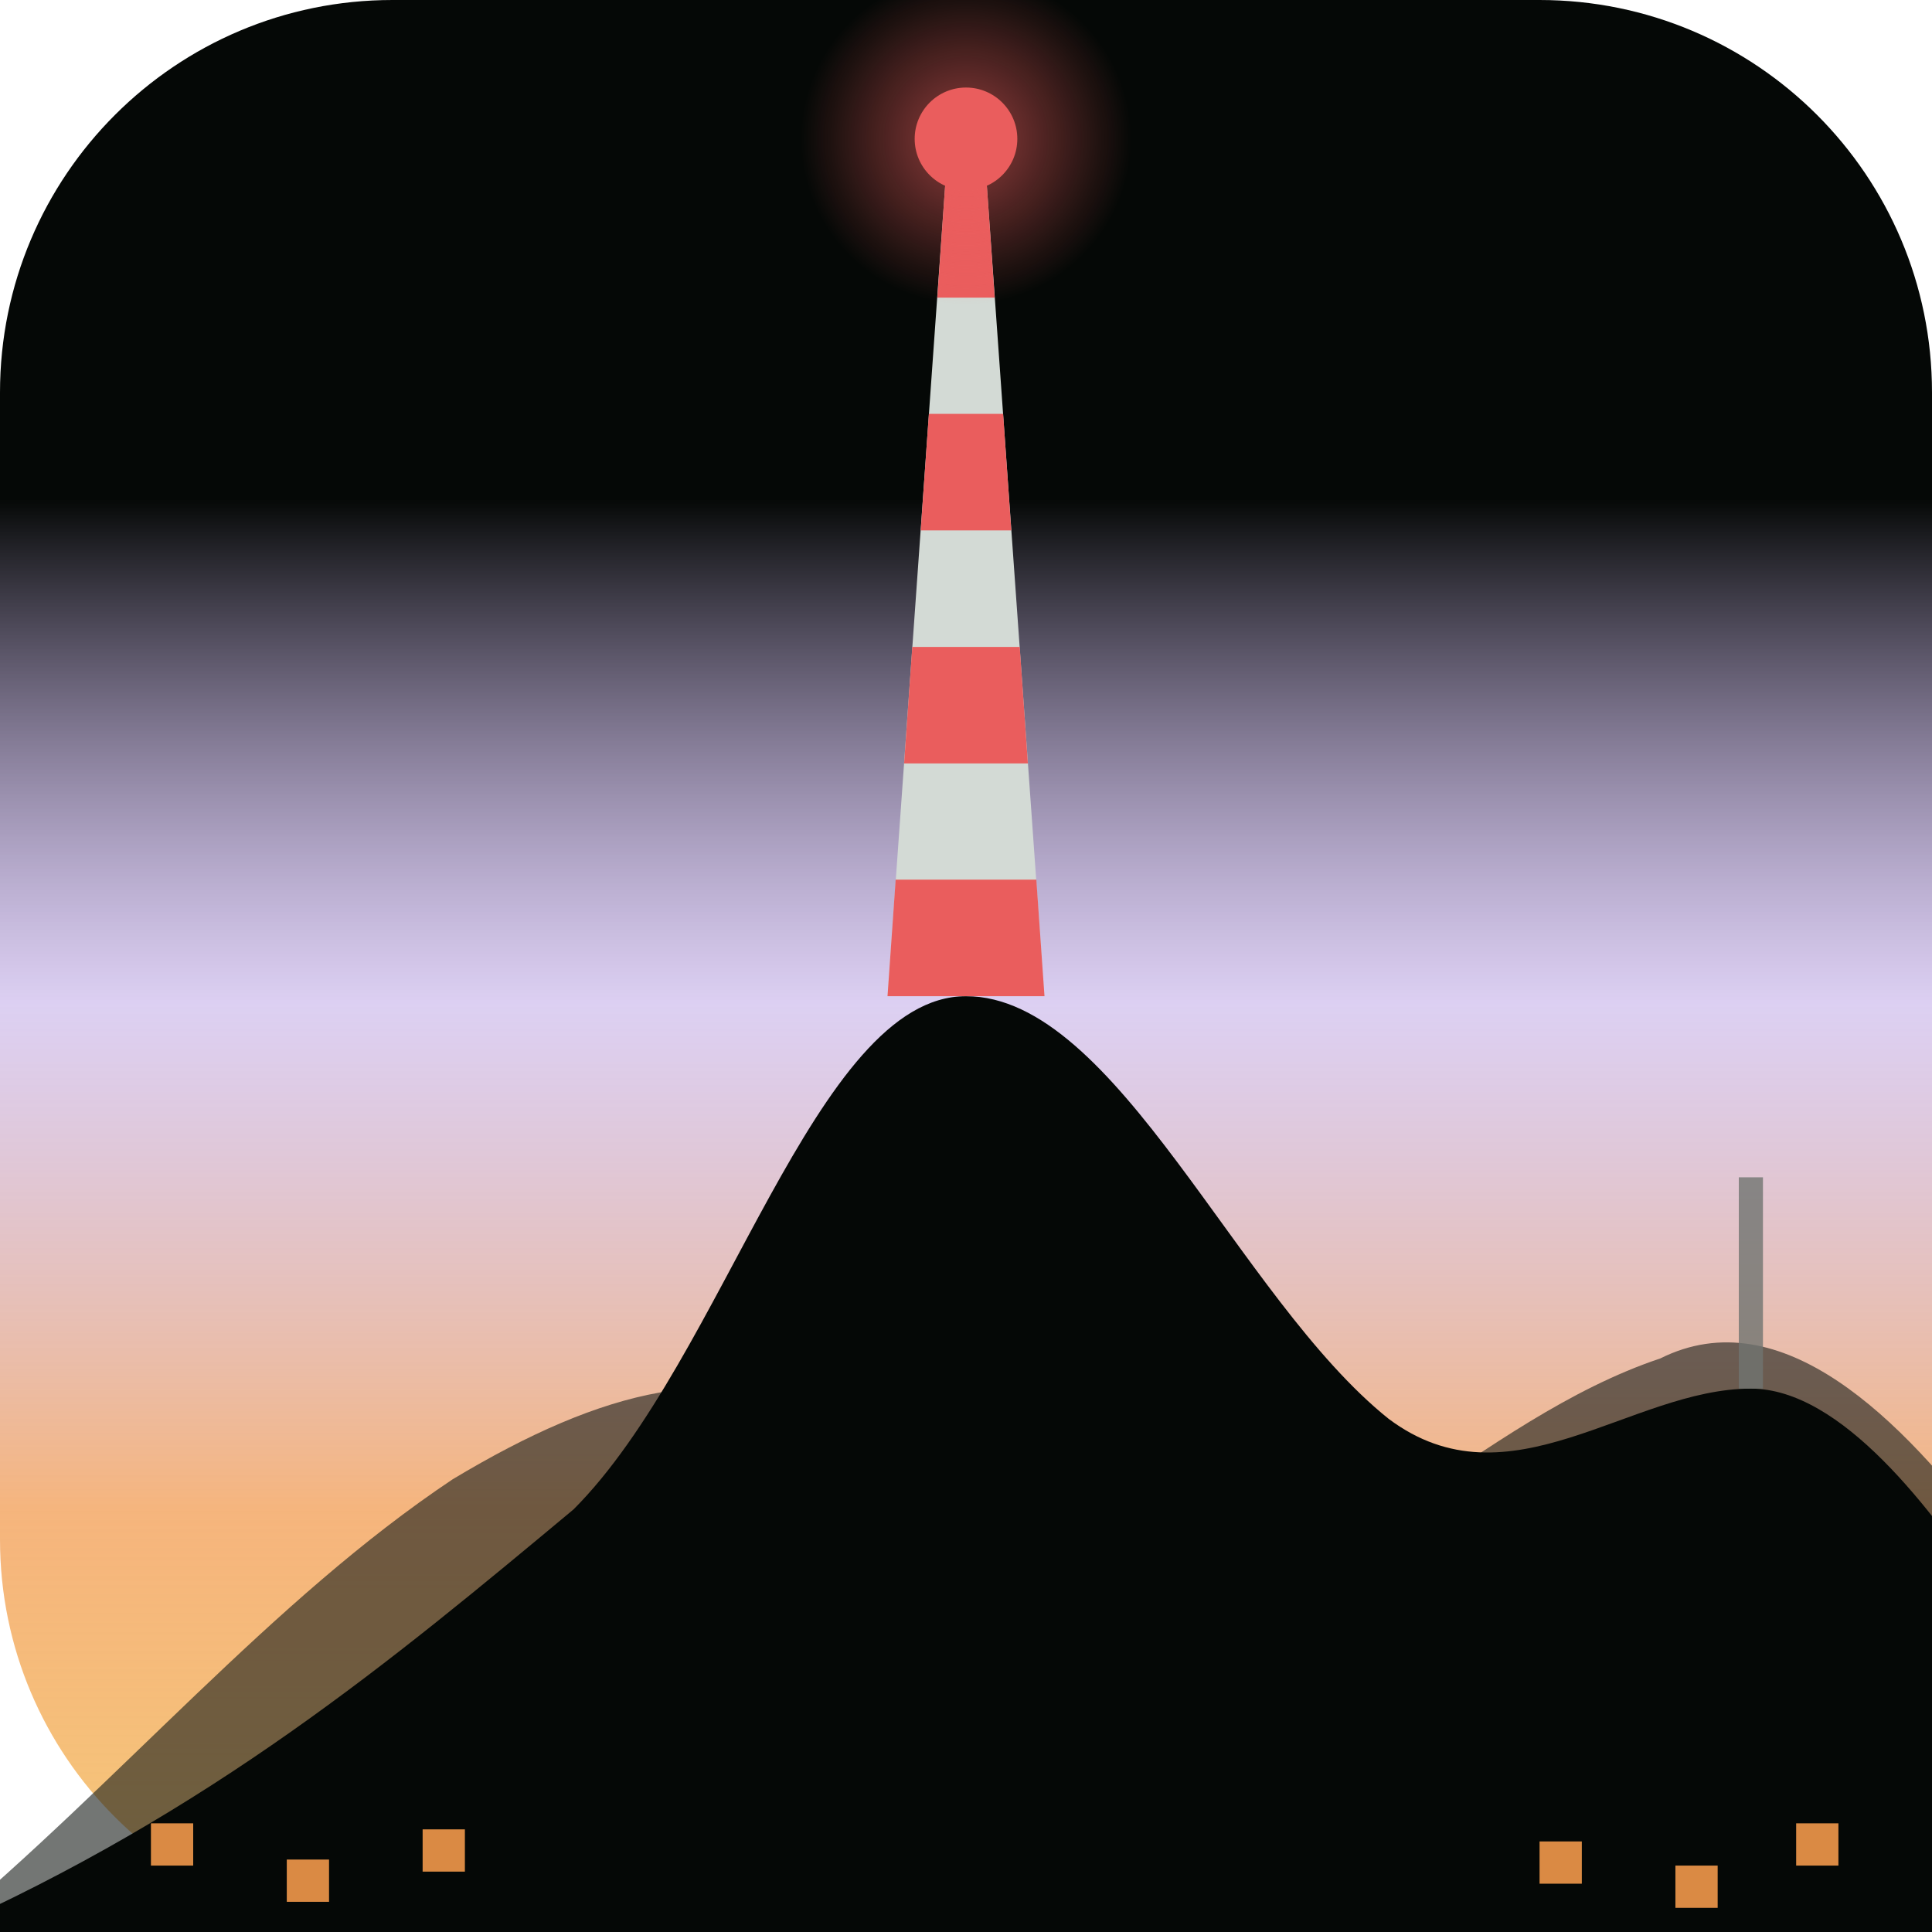
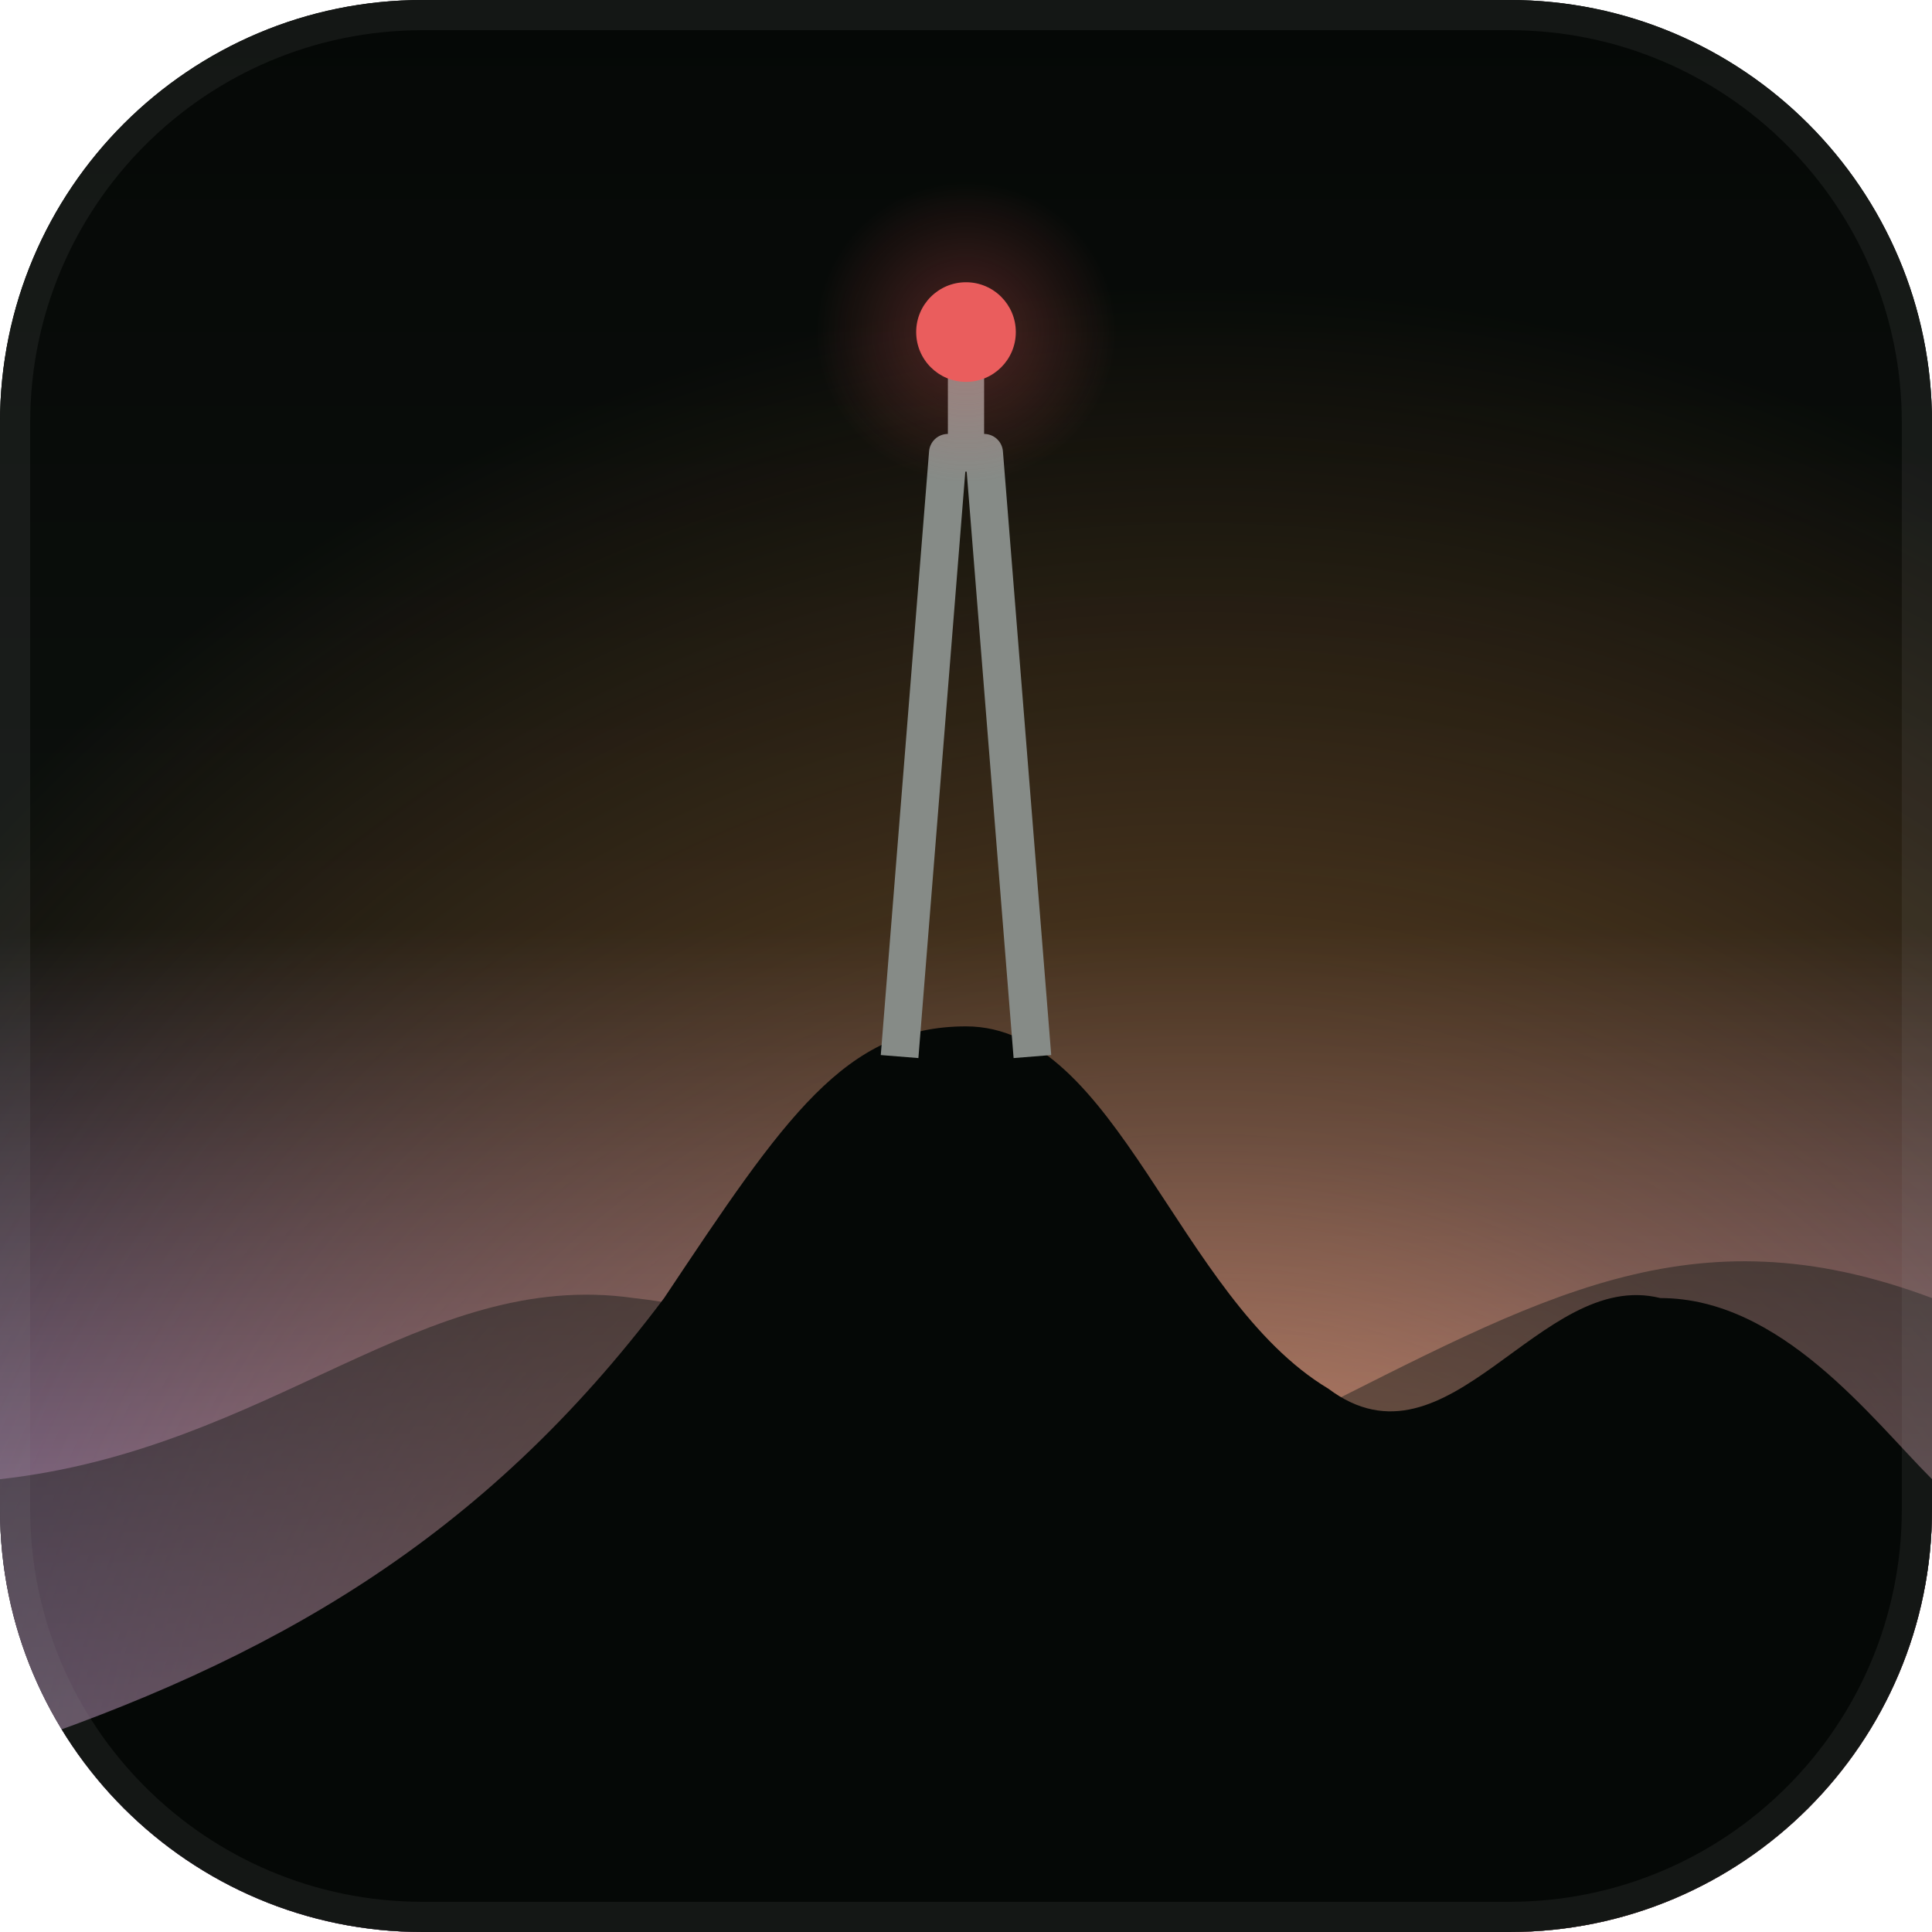
- <svg xmlns="http://www.w3.org/2000/svg" viewBox="0 0 64 64" width="64" height="64">
+ <svg xmlns="http://www.w3.org/2000/svg" viewBox="0 0 64 64" width="64" height="64" role="img" aria-label="SP Night — Pico do Jaraguá at dusk">
  <defs>
-     <linearGradient id="sky" x1="0" y1="0" x2="0" y2="1">
-       <stop offset="0" stop-color="#050806" />
-       <stop offset="0.26" stop-color="#050806" />
-       <stop offset="0.52" stop-color="#b094e2" stop-opacity="0.44" />
-       <stop offset="0.78" stop-color="#f2984a" stop-opacity="0.72" />
-       <stop offset="1" stop-color="#f5c66b" stop-opacity="0.9" />
+     <clipPath id="mark-clip">
+       <rect width="64" height="64" rx="14" />
+     </clipPath>
+     <linearGradient id="mark-sky" x1="0" y1="0" x2="0" y2="64" gradientUnits="userSpaceOnUse">
+       <stop stop-color="#050806" />
+       <stop offset=".48" stop-color="#0c100d" />
+       <stop offset="1" stop-color="#b094e2" />
    </linearGradient>
-     <radialGradient id="beacon">
-       <stop offset="0" stop-color="#ea5d5d" stop-opacity="0.62" />
+     <radialGradient id="mark-horizon" cx=".62" cy="1" r=".85">
+       <stop stop-color="#f2984a" stop-opacity=".86" />
+       <stop offset=".48" stop-color="#f2984a" stop-opacity=".32" />
+       <stop offset="1" stop-color="#f2984a" stop-opacity="0" />
+     </radialGradient>
+     <radialGradient id="mark-beacon">
+       <stop stop-color="#ea5d5d" stop-opacity=".3" />
      <stop offset="1" stop-color="#ea5d5d" stop-opacity="0" />
    </radialGradient>
  </defs>
-   <rect width="64" height="64" rx="13" fill="url(#sky)" />
-   <path d="M-2 64 C4 59 9 53 15 49 C20 46 24 45 28 47 C32 49 35 53 39 53 C44 53 49 47 55 45 C59 43 63 47 66 51 L66 64 Z" fill="#151a17" opacity="0.6" />
-   <path d="M-2 64 C7 60 13 55 19 50 C24 45 27 33 32 33 C37 33 41 43 46 47 C50 50 54 46 58 46 C61 46 64 50 66 53 L66 64 Z" fill="#050806" />
-   <g fill="#f2984a" opacity="0.9">
-     <rect x="5" y="60.4" width="1.4" height="1.4" />
-     <rect x="9.5" y="61.6" width="1.4" height="1.4" />
-     <rect x="14" y="60.6" width="1.4" height="1.4" />
-     <rect x="51" y="61" width="1.4" height="1.4" />
-     <rect x="55.5" y="61.8" width="1.4" height="1.4" />
-     <rect x="59.5" y="60.4" width="1.4" height="1.4" />
+   <g clip-path="url(#mark-clip)">
+     <rect width="64" height="64" fill="#050806" />
+     <rect width="64" height="64" fill="url(#mark-sky)" />
+     <rect width="64" height="64" fill="url(#mark-horizon)" />
+     <path d="M0 49 C9 48 14 42 21 43 C30 44 35 51 43 47 C51 43 56 40 64 43 V64 H0Z" fill="#151a17" opacity=".46" />
+     <path d="M0 58 C9 55 16 51 22 43 C26 37 28 34 32 34 C37 34 39 43 44 46 C48 49 51 42 55 43 C59 43 62 47 64 49 V64 H0Z" fill="#050806" />
+     <path d="M29.8 35 L31.4 15 H32.6 L34.2 35" fill="none" stroke="#868b87" stroke-width="1.25" stroke-linejoin="round" />
+     <path d="M32 15 V11.5" stroke="#868b87" stroke-width="1.2" stroke-linecap="round" />
+     <circle cx="32" cy="11" r="5" fill="url(#mark-beacon)" />
+     <circle cx="32" cy="11" r="1.65" fill="#ea5d5d" />
+     <rect x=".5" y=".5" width="63" height="63" rx="13.5" fill="none" stroke="#868b87" stroke-opacity=".12" />
  </g>
-   <line x1="58" y1="46" x2="58" y2="39" stroke="#707471" stroke-width="0.8" opacity="0.8" />
-   <path d="M29.4 33 L31.32 6 L32.68 6 L34.6 33 Z" fill="#d3dad5" />
-   <path d="M31.32 6 L32.68 6 L32.95 9.86 L31.05 9.86 Z" fill="#ea5d5d" />
-   <path d="M30.77 13.71 L33.23 13.71 L33.5 17.57 L30.5 17.57 Z" fill="#ea5d5d" />
-   <path d="M30.22 21.43 L33.78 21.43 L34.05 25.29 L29.95 25.29 Z" fill="#ea5d5d" />
-   <path d="M29.67 29.14 L34.33 29.14 L34.6 33 L29.4 33 Z" fill="#ea5d5d" />
-   <circle cx="32" cy="4.6" r="5.5" fill="url(#beacon)" />
-   <circle cx="32" cy="4.6" r="1.7" fill="#ea5d5d" />
</svg>
